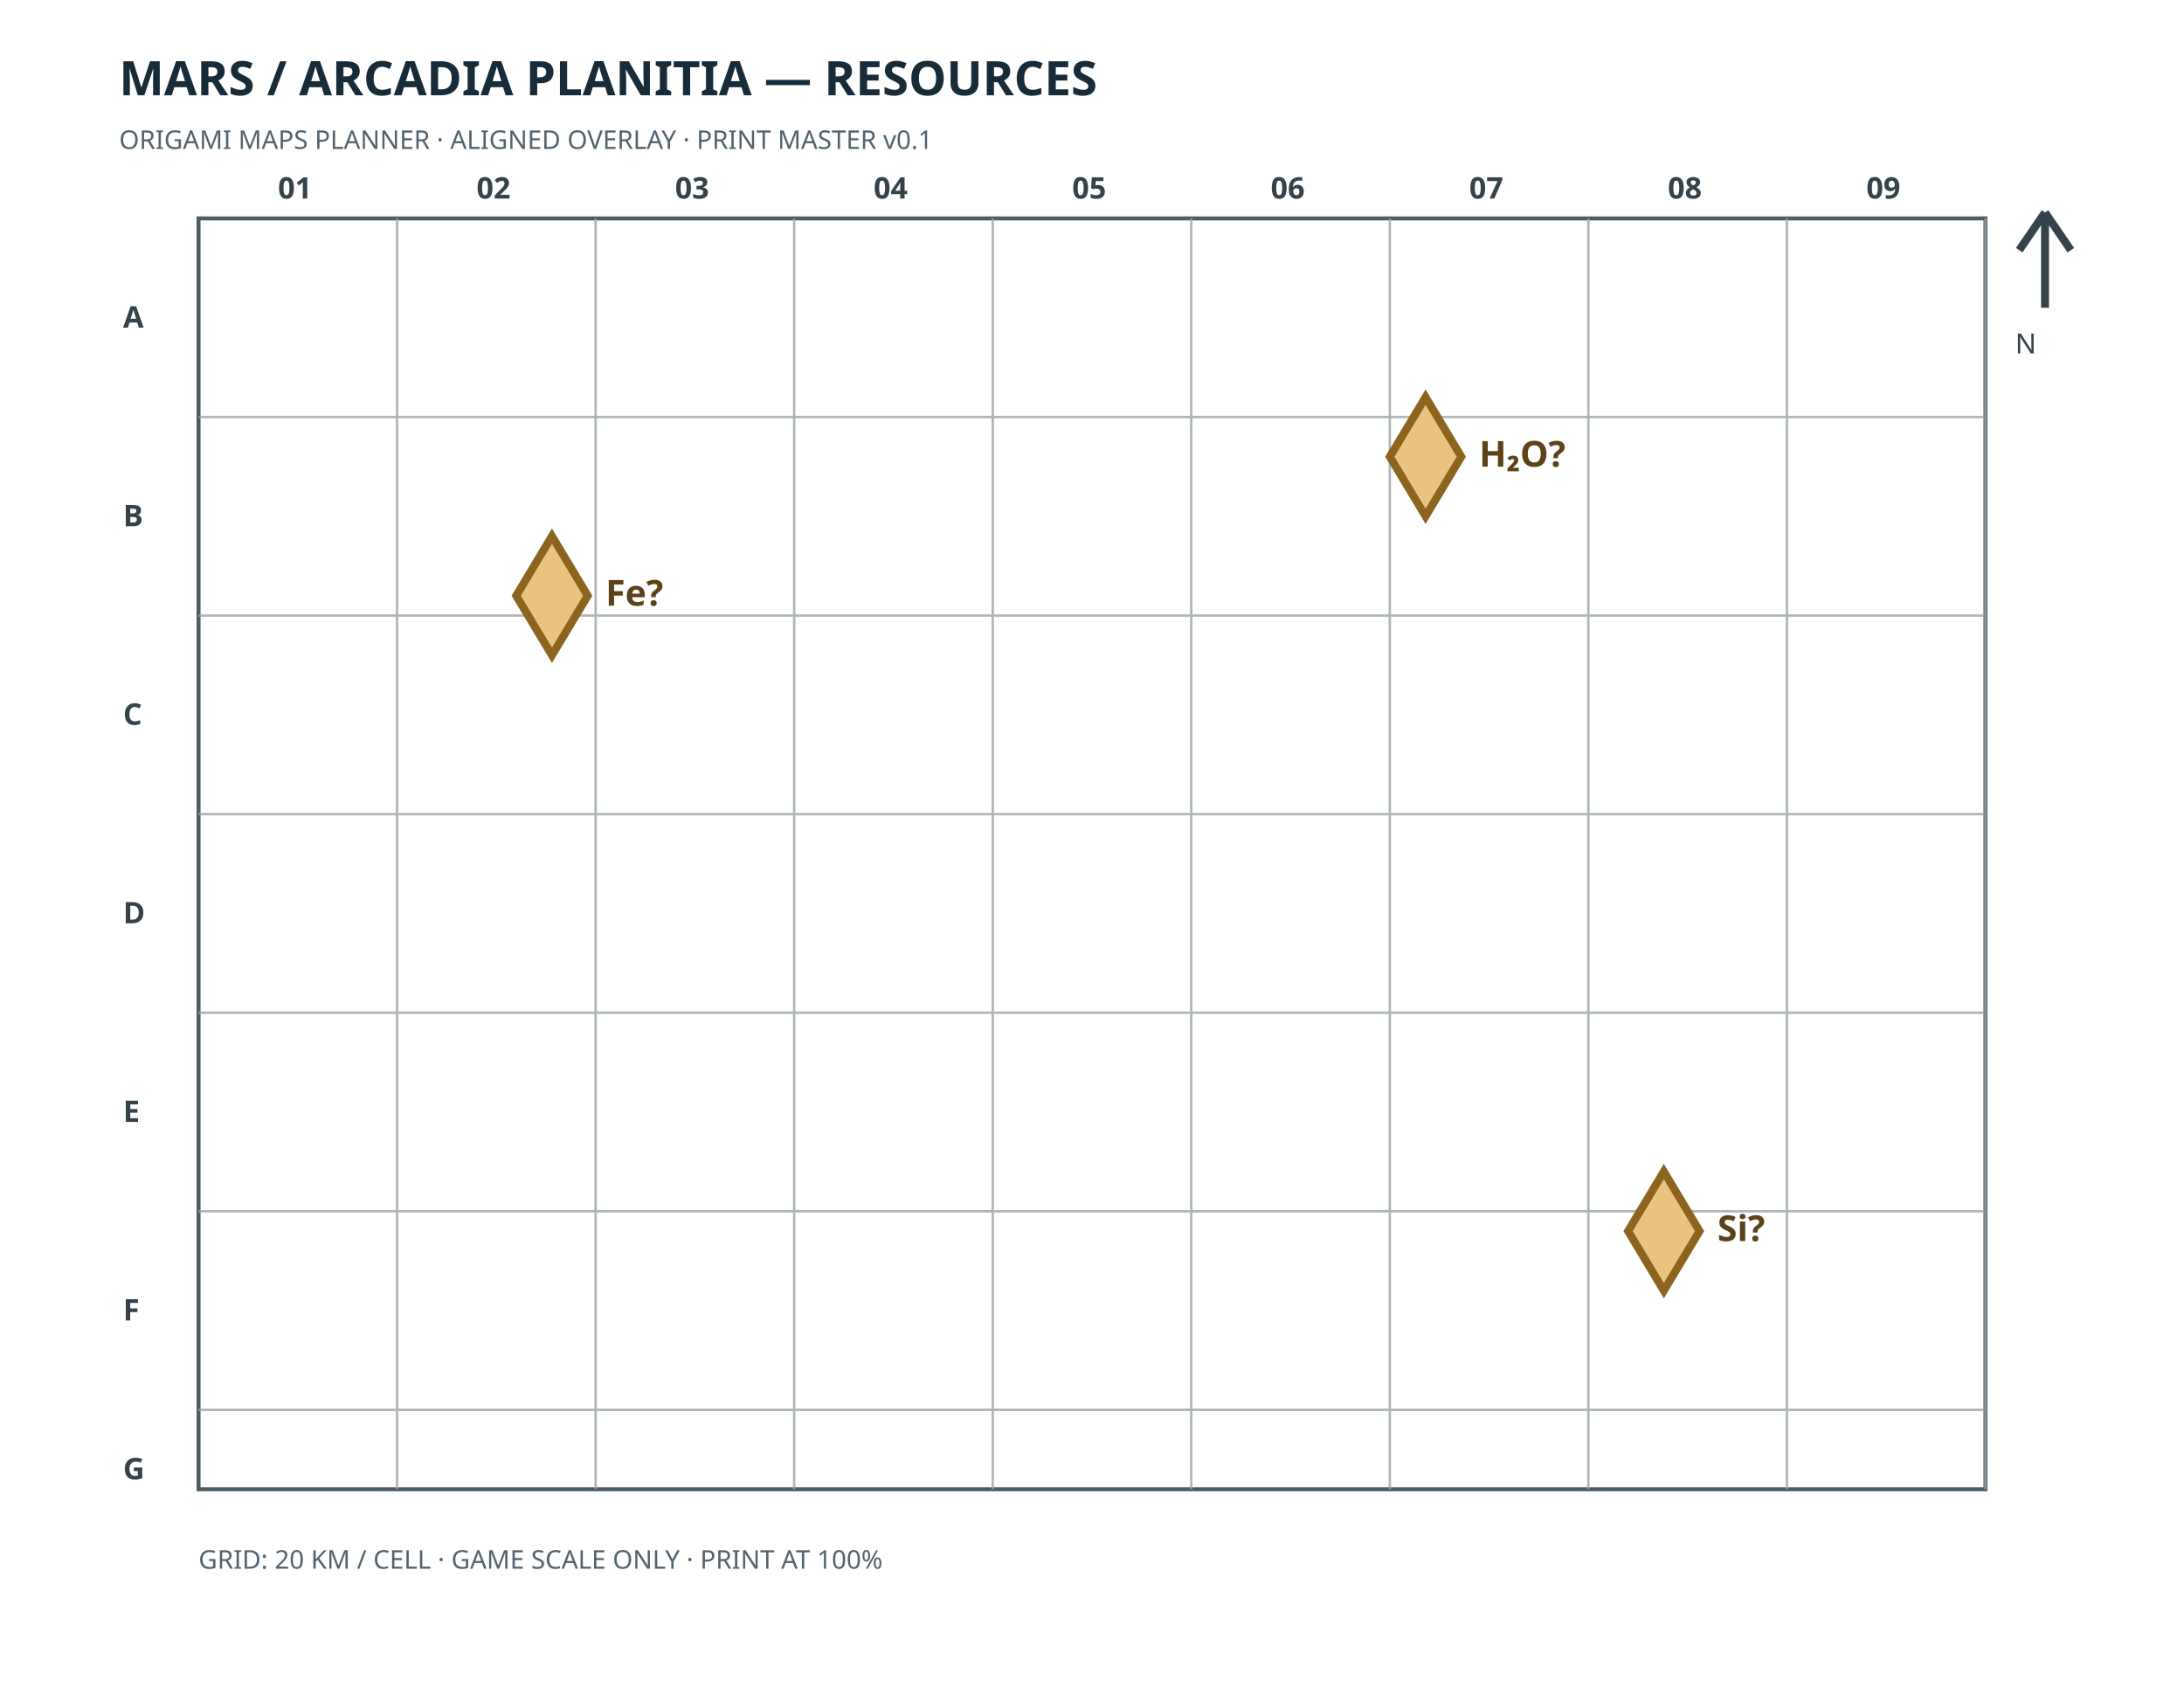
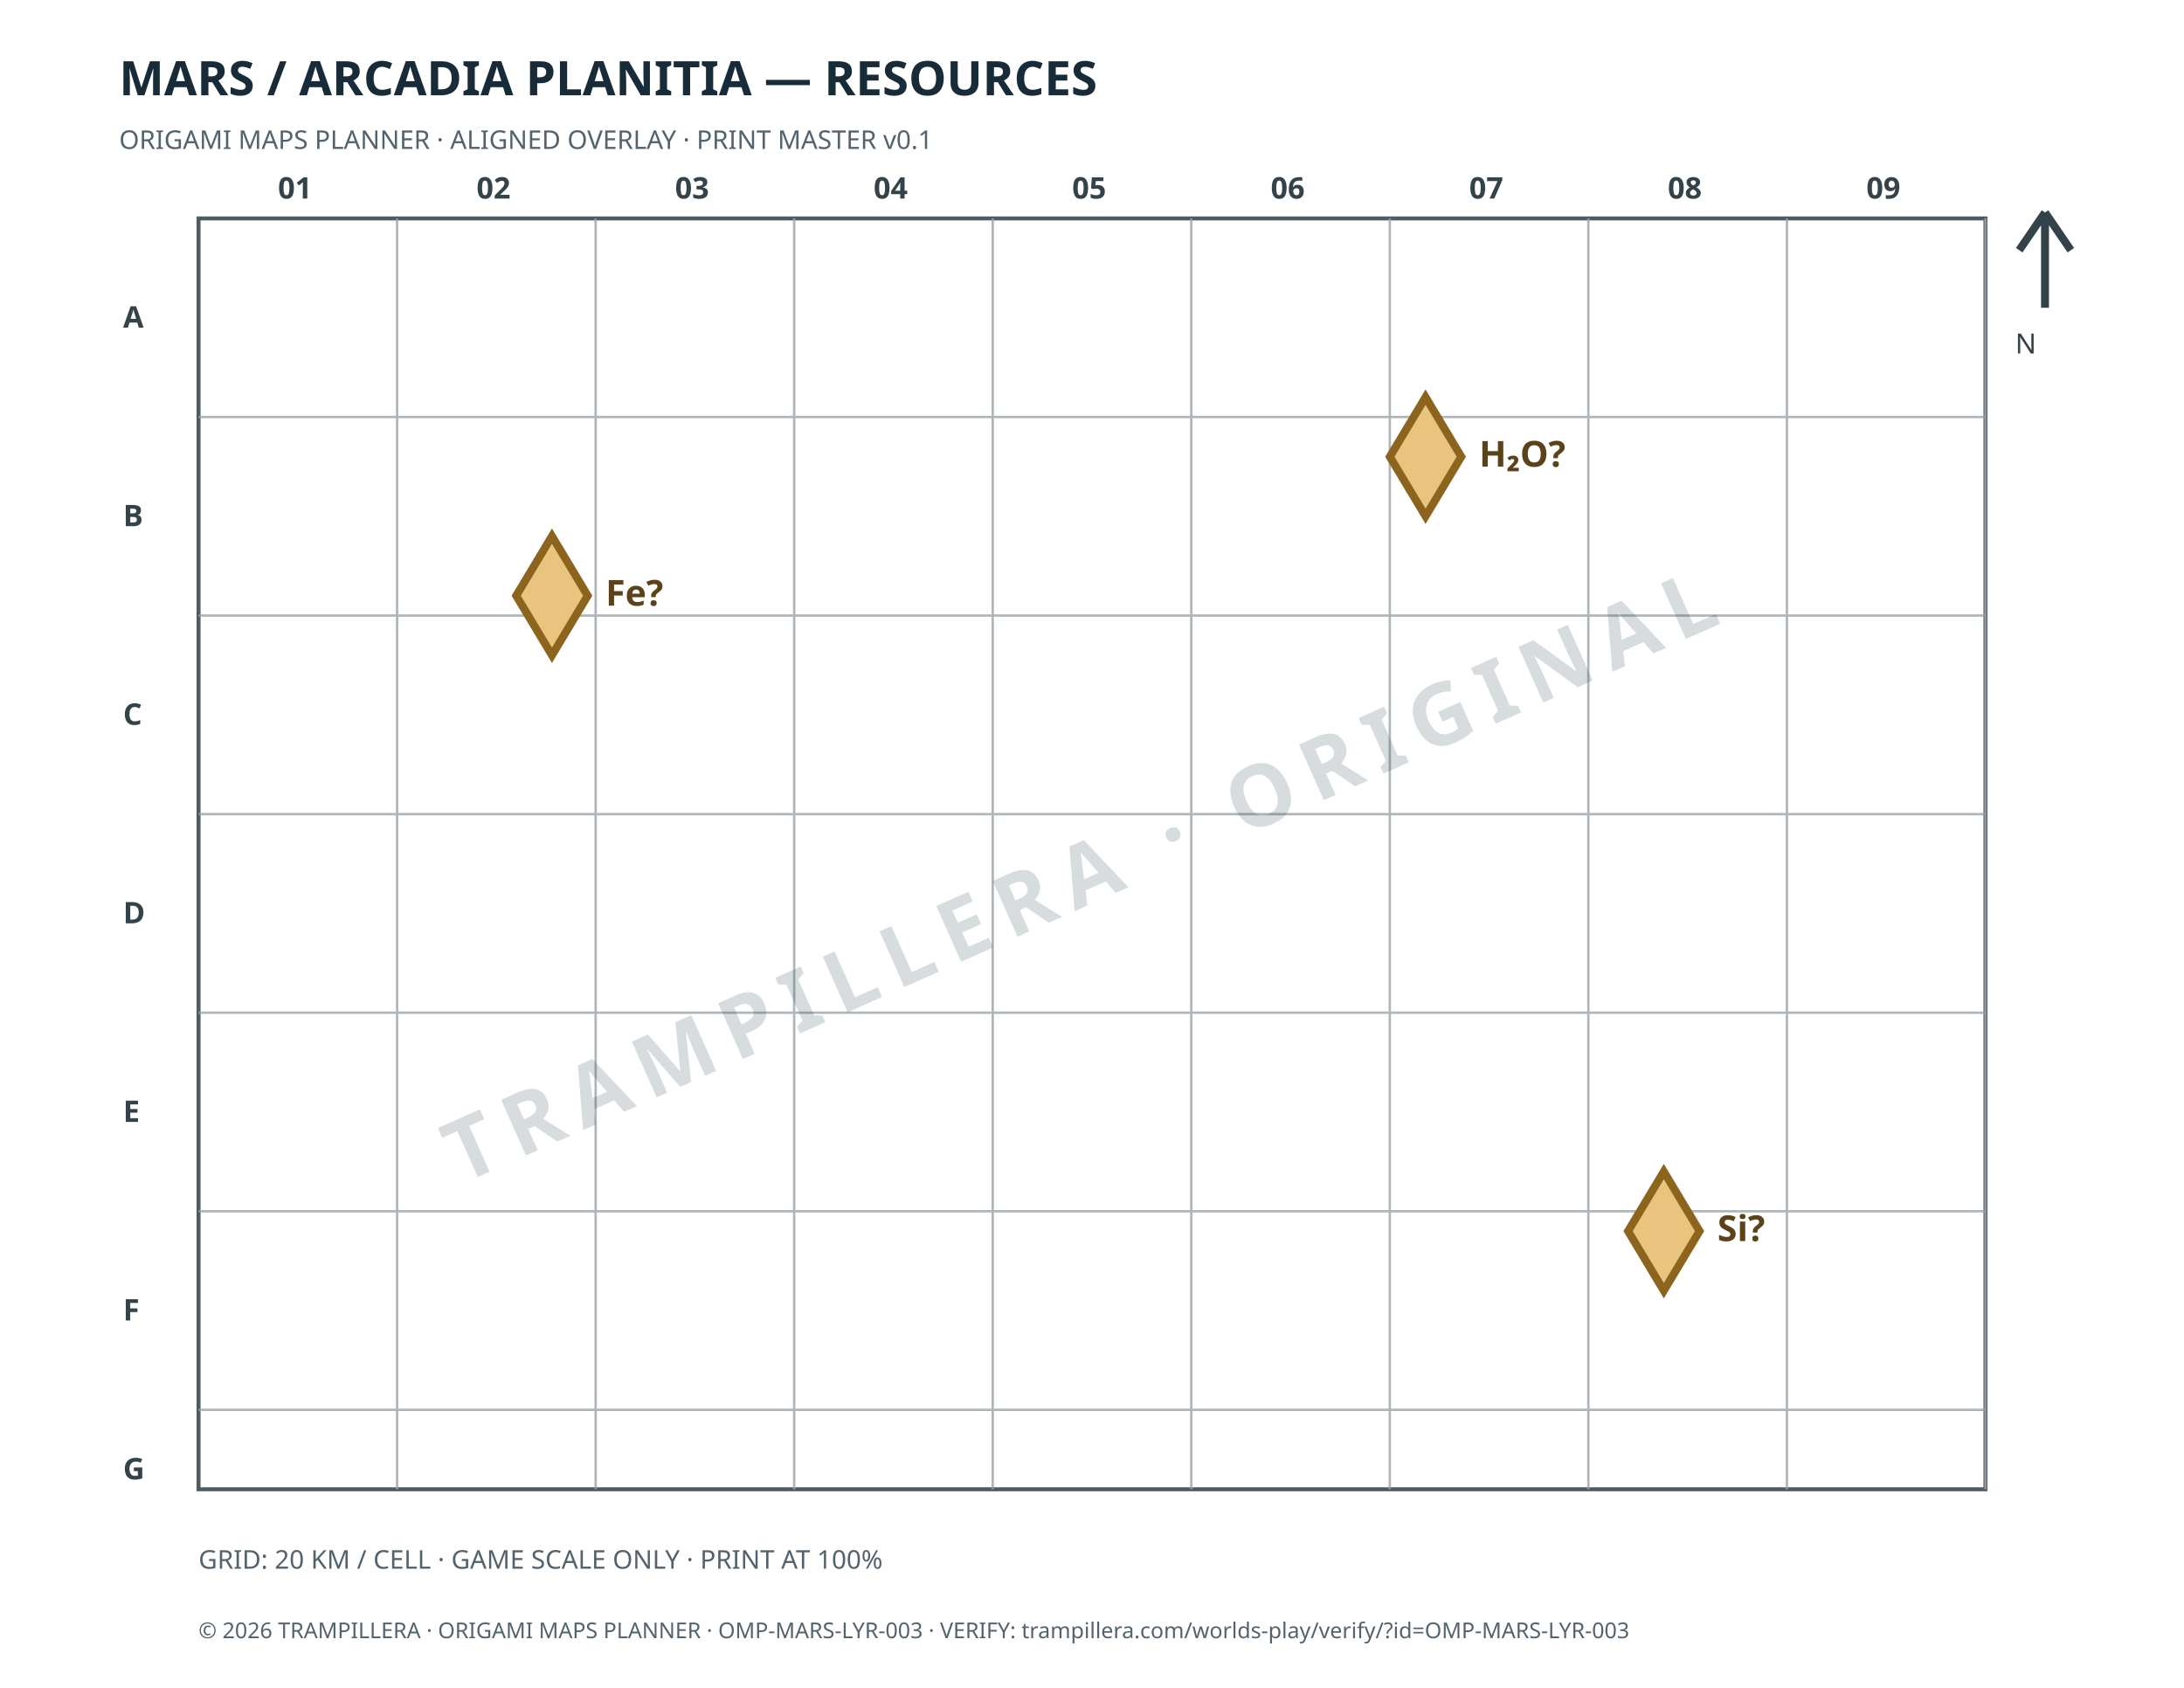
<svg xmlns="http://www.w3.org/2000/svg" width="3300" height="2550" viewBox="0 0 1100 850" role="img" aria-labelledby="t d">
  <text x="60" y="48" font-family="sans-serif" font-size="24" font-weight="700" fill="#182b38">MARS / ARCADIA PLANITIA — RESOURCES</text>
  <text x="60" y="75" font-family="sans-serif" font-size="13" fill="#52636d">ORIGAMI MAPS PLANNER · ALIGNED OVERLAY · PRINT MASTER v0.1</text>
  <rect x="100" y="110" width="900" height="640" fill="none" stroke="#4d5b62" stroke-width="2" />
  <g fill="none" stroke="#9aa4a8" stroke-width="1.2" opacity=".8">
    <path d="M200 110V750M300 110V750M400 110V750M500 110V750M600 110V750M700 110V750M800 110V750M900 110V750M1000 110V750M100 210H1000M100 310H1000M100 410H1000M100 510H1000M100 610H1000M100 710H1000" />
  </g>
  <g font-family="sans-serif" font-size="15" font-weight="700" fill="#34434a">
    <text x="140" y="100">01</text>
    <text x="240" y="100">02</text>
    <text x="340" y="100">03</text>
    <text x="440" y="100">04</text>
    <text x="540" y="100">05</text>
    <text x="640" y="100">06</text>
    <text x="740" y="100">07</text>
    <text x="840" y="100">08</text>
    <text x="940" y="100">09</text>
    <text x="62" y="165">A</text>
    <text x="62" y="265">B</text>
    <text x="62" y="365">C</text>
    <text x="62" y="465">D</text>
    <text x="62" y="565">E</text>
    <text x="62" y="665">F</text>
    <text x="62" y="745">G</text>
  </g>
  <path d="M1030 155v-48m0 0l-13 19m13-19l13 19" stroke="#34434a" stroke-width="4" fill="none" />
  <text x="1015" y="178" font-family="sans-serif" font-size="14" fill="#34434a">N</text>
  <text x="100" y="790" font-family="sans-serif" font-size="13" fill="#52636d">GRID: 20 KM / CELL · GAME SCALE ONLY · PRINT AT 100%</text>
  <g fill="#e8c47e" stroke="#8c641e" stroke-width="4">
    <path d="M260 300l18-30 18 30-18 30z" />
    <path d="M700 230l18-30 18 30-18 30z" />
    <path d="M820 620l18-30 18 30-18 30z" />
  </g>
  <g font-family="sans-serif" font-size="18" font-weight="700" fill="#5c4218">
    <text x="305" y="305">Fe?</text>
    <text x="745" y="235">H₂O?</text>
    <text x="865" y="625">Si?</text>
  </g>
+   <text x="100" y="825" font-family="sans-serif" font-size="11" fill="#52636d">© 2026 TRAMPILLERA · ORIGAMI MAPS PLANNER · OMP-MARS-LYR-003 · VERIFY: trampillera.com/worlds-play/verify/?id=OMP-MARS-LYR-003</text>
+   <g id="trampillera-visible-watermark" pointer-events="none" opacity=".18">
+     <text x="550" y="455" text-anchor="middle" transform="rotate(-24 550 455)" font-family="sans-serif" font-size="43" font-weight="700" letter-spacing="7" fill="#243b49">TRAMPILLERA · ORIGINAL</text>
+   </g>
</svg>
